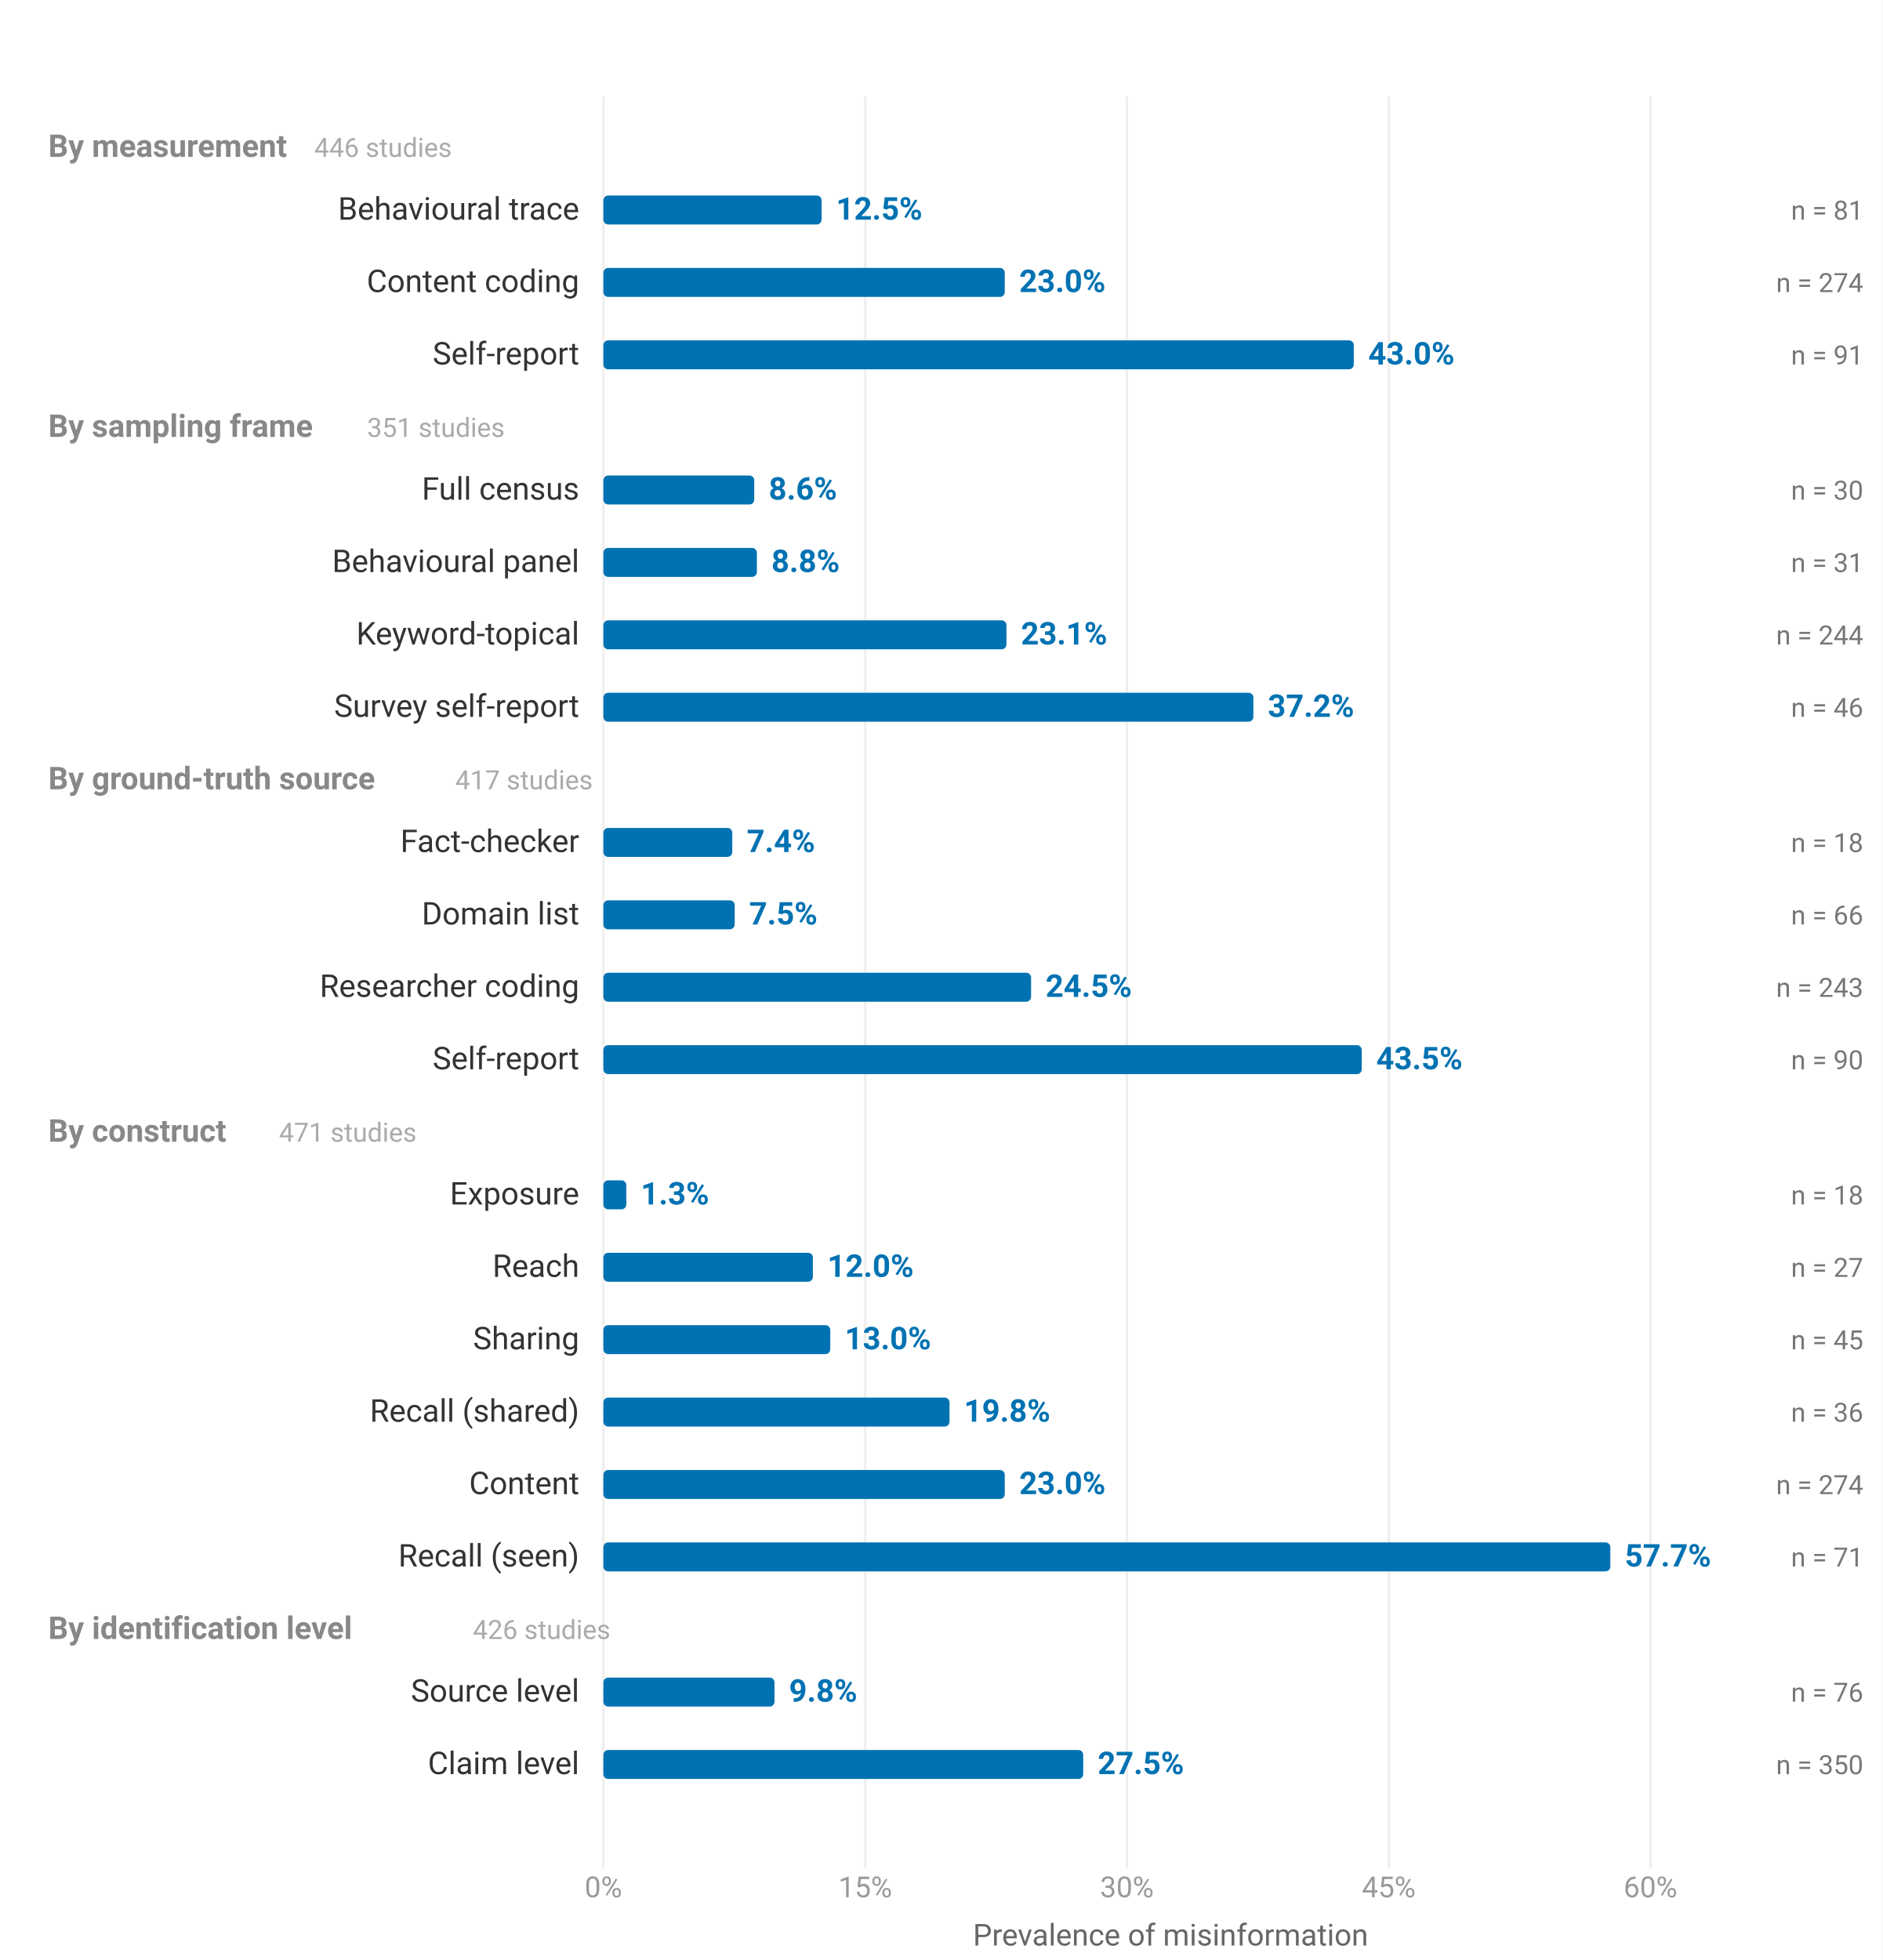
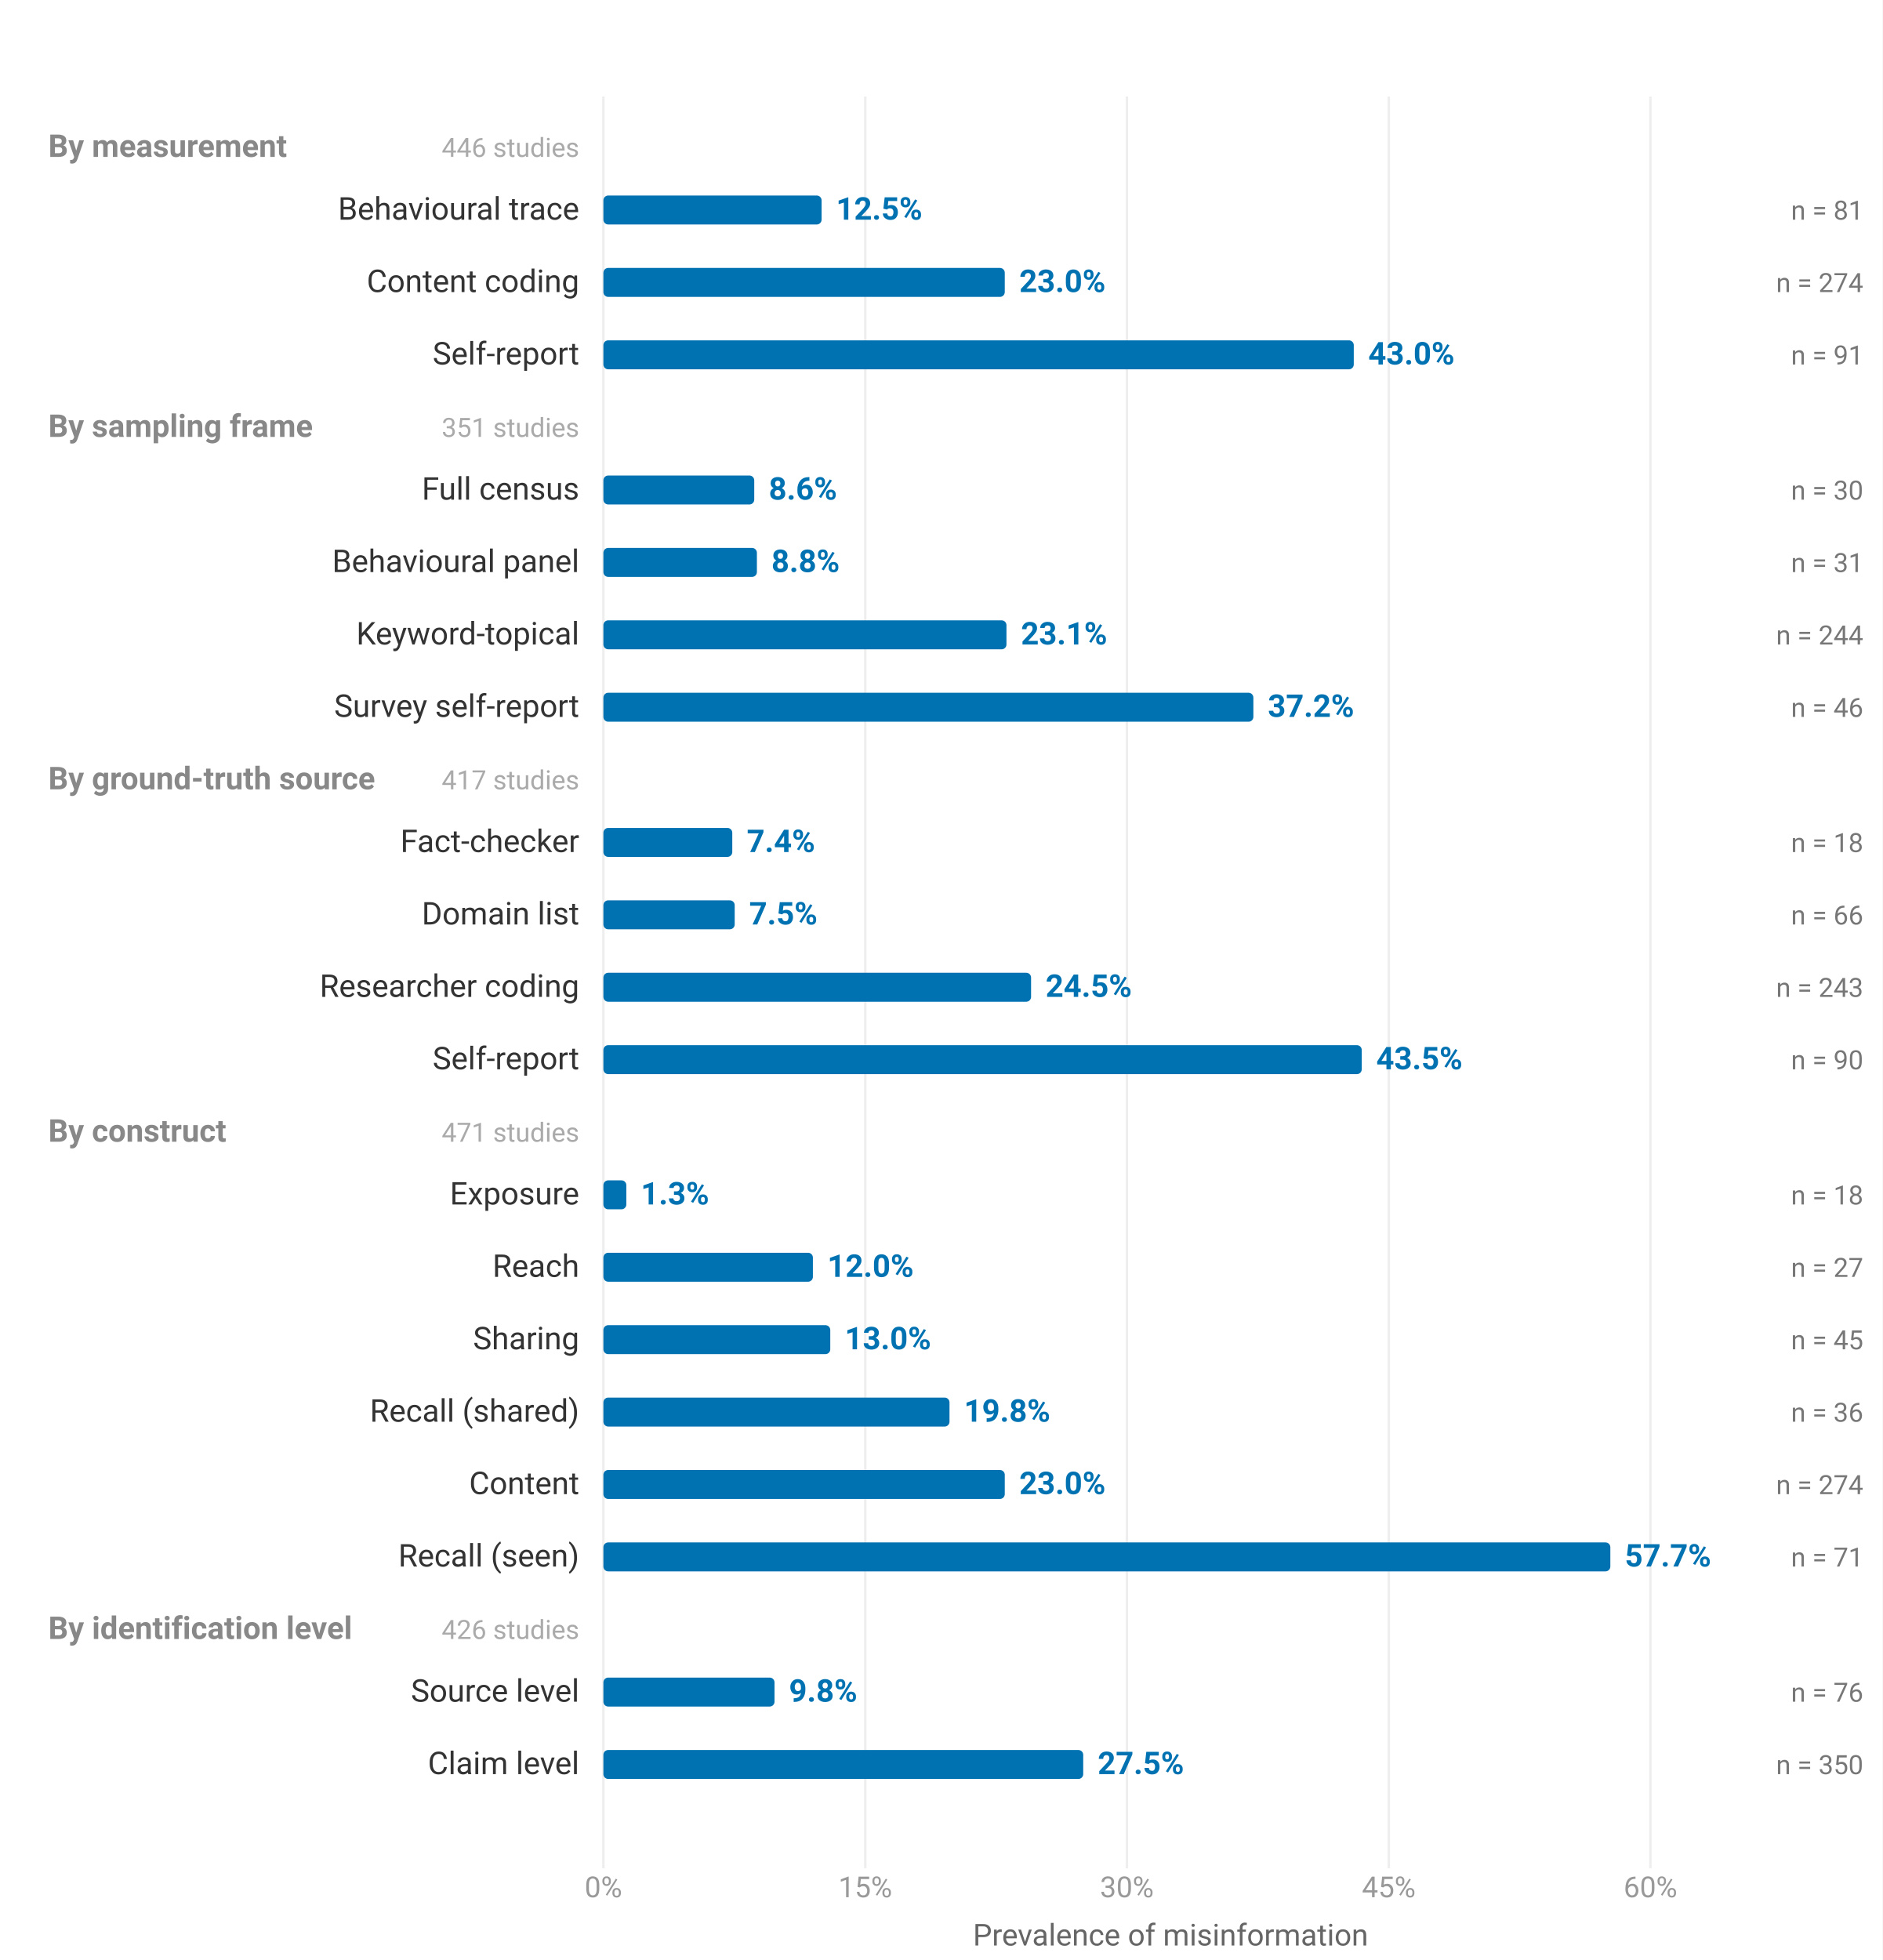
<svg xmlns="http://www.w3.org/2000/svg" viewBox="0 0 780 812" font-family="-apple-system,Segoe UI,Roboto,sans-serif">
  <rect x="0.0" y="0.0" width="780.0" height="812.0" rx="0" fill="#fff" />
  <line x1="250.0" y1="40.0" x2="250.0" y2="774.0" stroke="#eee" stroke-width="1" />
  <text x="250.0" y="786.0" font-size="12" text-anchor="middle" fill="#999" font-weight="normal">0%</text>
  <line x1="358.5" y1="40.0" x2="358.5" y2="774.0" stroke="#eee" stroke-width="1" />
  <text x="358.5" y="786.0" font-size="12" text-anchor="middle" fill="#999" font-weight="normal">15%</text>
  <line x1="466.9" y1="40.0" x2="466.9" y2="774.0" stroke="#eee" stroke-width="1" />
  <text x="466.9" y="786.0" font-size="12" text-anchor="middle" fill="#999" font-weight="normal">30%</text>
  <line x1="575.4" y1="40.0" x2="575.4" y2="774.0" stroke="#eee" stroke-width="1" />
  <text x="575.4" y="786.0" font-size="12" text-anchor="middle" fill="#999" font-weight="normal">45%</text>
  <line x1="683.8" y1="40.0" x2="683.8" y2="774.0" stroke="#eee" stroke-width="1" />
  <text x="683.8" y="786.0" font-size="12" text-anchor="middle" fill="#999" font-weight="normal">60%</text>
  <text x="485.0" y="806.0" font-size="12.5" text-anchor="middle" fill="#666" font-weight="normal">Prevalence of misinformation</text>
  <text x="20.0" y="65.0" font-size="13" text-anchor="start" fill="#888" font-weight="bold">By measurement</text>
-   <text x="130.2" y="65.0" font-size="11" text-anchor="start" fill="#aaa" font-weight="normal">446 studies</text>
+   <text x="240.0" y="65.0" font-size="11" text-anchor="end" fill="#aaa" font-weight="normal">446 studies</text>
  <text x="240.0" y="91.0" font-size="13" text-anchor="end" fill="#333" font-weight="normal">Behavioural trace</text>
  <rect x="250.0" y="81.0" width="90.4" height="12.0" rx="2" fill="#0072B2" />
  <text x="346.4" y="91.0" font-size="13" text-anchor="start" fill="#0072B2" font-weight="bold">12.5%</text>
  <text x="772.0" y="91.0" font-size="11" text-anchor="end" fill="#777" font-weight="normal">n = 81</text>
  <text x="240.0" y="121.0" font-size="13" text-anchor="end" fill="#333" font-weight="normal">Content coding</text>
  <rect x="250.0" y="111.0" width="166.3" height="12.0" rx="2" fill="#0072B2" />
  <text x="422.3" y="121.0" font-size="13" text-anchor="start" fill="#0072B2" font-weight="bold">23.0%</text>
  <text x="772.0" y="121.0" font-size="11" text-anchor="end" fill="#777" font-weight="normal">n = 274</text>
  <text x="240.0" y="151.0" font-size="13" text-anchor="end" fill="#333" font-weight="normal">Self-report</text>
  <rect x="250.0" y="141.0" width="310.9" height="12.0" rx="2" fill="#0072B2" />
  <text x="566.9" y="151.0" font-size="13" text-anchor="start" fill="#0072B2" font-weight="bold">43.0%</text>
  <text x="772.0" y="151.0" font-size="11" text-anchor="end" fill="#777" font-weight="normal">n = 91</text>
  <text x="20.0" y="181.0" font-size="13" text-anchor="start" fill="#888" font-weight="bold">By sampling frame</text>
-   <text x="152.1" y="181.0" font-size="11" text-anchor="start" fill="#aaa" font-weight="normal">351 studies</text>
+   <text x="240.0" y="181.0" font-size="11" text-anchor="end" fill="#aaa" font-weight="normal">351 studies</text>
  <text x="240.0" y="207.0" font-size="13" text-anchor="end" fill="#333" font-weight="normal">Full census</text>
  <rect x="250.0" y="197.0" width="62.5" height="12.0" rx="2" fill="#0072B2" />
  <text x="318.5" y="207.0" font-size="13" text-anchor="start" fill="#0072B2" font-weight="bold">8.6%</text>
  <text x="772.0" y="207.0" font-size="11" text-anchor="end" fill="#777" font-weight="normal">n = 30</text>
  <text x="240.0" y="237.0" font-size="13" text-anchor="end" fill="#333" font-weight="normal">Behavioural panel</text>
  <rect x="250.0" y="227.0" width="63.6" height="12.0" rx="2" fill="#0072B2" />
  <text x="319.6" y="237.0" font-size="13" text-anchor="start" fill="#0072B2" font-weight="bold">8.8%</text>
  <text x="772.0" y="237.0" font-size="11" text-anchor="end" fill="#777" font-weight="normal">n = 31</text>
  <text x="240.0" y="267.0" font-size="13" text-anchor="end" fill="#333" font-weight="normal">Keyword-topical</text>
  <rect x="250.0" y="257.0" width="167.0" height="12.0" rx="2" fill="#0072B2" />
  <text x="423.0" y="267.0" font-size="13" text-anchor="start" fill="#0072B2" font-weight="bold">23.1%</text>
  <text x="772.0" y="267.0" font-size="11" text-anchor="end" fill="#777" font-weight="normal">n = 244</text>
  <text x="240.0" y="297.0" font-size="13" text-anchor="end" fill="#333" font-weight="normal">Survey self-report</text>
  <rect x="250.0" y="287.0" width="269.3" height="12.0" rx="2" fill="#0072B2" />
  <text x="525.3" y="297.0" font-size="13" text-anchor="start" fill="#0072B2" font-weight="bold">37.2%</text>
  <text x="772.0" y="297.0" font-size="11" text-anchor="end" fill="#777" font-weight="normal">n = 46</text>
  <text x="20.0" y="327.0" font-size="13" text-anchor="start" fill="#888" font-weight="bold">By ground-truth source</text>
-   <text x="188.6" y="327.0" font-size="11" text-anchor="start" fill="#aaa" font-weight="normal">417 studies</text>
+   <text x="240.0" y="327.0" font-size="11" text-anchor="end" fill="#aaa" font-weight="normal">417 studies</text>
  <text x="240.0" y="353.0" font-size="13" text-anchor="end" fill="#333" font-weight="normal">Fact-checker</text>
  <rect x="250.0" y="343.0" width="53.4" height="12.0" rx="2" fill="#0072B2" />
  <text x="309.4" y="353.0" font-size="13" text-anchor="start" fill="#0072B2" font-weight="bold">7.4%</text>
  <text x="772.0" y="353.0" font-size="11" text-anchor="end" fill="#777" font-weight="normal">n = 18</text>
  <text x="240.0" y="383.0" font-size="13" text-anchor="end" fill="#333" font-weight="normal">Domain list</text>
  <rect x="250.0" y="373.0" width="54.4" height="12.0" rx="2" fill="#0072B2" />
  <text x="310.4" y="383.0" font-size="13" text-anchor="start" fill="#0072B2" font-weight="bold">7.5%</text>
  <text x="772.0" y="383.0" font-size="11" text-anchor="end" fill="#777" font-weight="normal">n = 66</text>
  <text x="240.0" y="413.0" font-size="13" text-anchor="end" fill="#333" font-weight="normal">Researcher coding</text>
  <rect x="250.0" y="403.0" width="177.2" height="12.0" rx="2" fill="#0072B2" />
  <text x="433.2" y="413.0" font-size="13" text-anchor="start" fill="#0072B2" font-weight="bold">24.5%</text>
  <text x="772.0" y="413.0" font-size="11" text-anchor="end" fill="#777" font-weight="normal">n = 243</text>
  <text x="240.0" y="443.0" font-size="13" text-anchor="end" fill="#333" font-weight="normal">Self-report</text>
  <rect x="250.0" y="433.0" width="314.2" height="12.0" rx="2" fill="#0072B2" />
  <text x="570.2" y="443.0" font-size="13" text-anchor="start" fill="#0072B2" font-weight="bold">43.5%</text>
  <text x="772.0" y="443.0" font-size="11" text-anchor="end" fill="#777" font-weight="normal">n = 90</text>
  <text x="20.0" y="473.0" font-size="13" text-anchor="start" fill="#888" font-weight="bold">By construct</text>
-   <text x="115.6" y="473.0" font-size="11" text-anchor="start" fill="#aaa" font-weight="normal">471 studies</text>
+   <text x="240.0" y="473.0" font-size="11" text-anchor="end" fill="#aaa" font-weight="normal">471 studies</text>
  <text x="240.0" y="499.0" font-size="13" text-anchor="end" fill="#333" font-weight="normal">Exposure</text>
  <rect x="250.0" y="489.0" width="9.5" height="12.0" rx="2" fill="#0072B2" />
  <text x="265.5" y="499.0" font-size="13" text-anchor="start" fill="#0072B2" font-weight="bold">1.3%</text>
  <text x="772.0" y="499.0" font-size="11" text-anchor="end" fill="#777" font-weight="normal">n = 18</text>
  <text x="240.0" y="529.0" font-size="13" text-anchor="end" fill="#333" font-weight="normal">Reach</text>
  <rect x="250.0" y="519.0" width="86.8" height="12.0" rx="2" fill="#0072B2" />
  <text x="342.8" y="529.0" font-size="13" text-anchor="start" fill="#0072B2" font-weight="bold">12.0%</text>
  <text x="772.0" y="529.0" font-size="11" text-anchor="end" fill="#777" font-weight="normal">n = 27</text>
  <text x="240.0" y="559.0" font-size="13" text-anchor="end" fill="#333" font-weight="normal">Sharing</text>
  <rect x="250.0" y="549.0" width="94.0" height="12.0" rx="2" fill="#0072B2" />
  <text x="350.0" y="559.0" font-size="13" text-anchor="start" fill="#0072B2" font-weight="bold">13.0%</text>
  <text x="772.0" y="559.0" font-size="11" text-anchor="end" fill="#777" font-weight="normal">n = 45</text>
  <text x="240.0" y="589.0" font-size="13" text-anchor="end" fill="#333" font-weight="normal">Recall (shared)</text>
  <rect x="250.0" y="579.0" width="143.4" height="12.0" rx="2" fill="#0072B2" />
  <text x="399.4" y="589.0" font-size="13" text-anchor="start" fill="#0072B2" font-weight="bold">19.8%</text>
  <text x="772.0" y="589.0" font-size="11" text-anchor="end" fill="#777" font-weight="normal">n = 36</text>
  <text x="240.0" y="619.0" font-size="13" text-anchor="end" fill="#333" font-weight="normal">Content</text>
  <rect x="250.0" y="609.0" width="166.3" height="12.0" rx="2" fill="#0072B2" />
  <text x="422.3" y="619.0" font-size="13" text-anchor="start" fill="#0072B2" font-weight="bold">23.0%</text>
  <text x="772.0" y="619.0" font-size="11" text-anchor="end" fill="#777" font-weight="normal">n = 274</text>
  <text x="240.0" y="649.0" font-size="13" text-anchor="end" fill="#333" font-weight="normal">Recall (seen)</text>
  <rect x="250.0" y="639.0" width="417.2" height="12.0" rx="2" fill="#0072B2" />
  <text x="673.2" y="649.0" font-size="13" text-anchor="start" fill="#0072B2" font-weight="bold">57.7%</text>
  <text x="772.0" y="649.0" font-size="11" text-anchor="end" fill="#777" font-weight="normal">n = 71</text>
  <text x="20.0" y="679.0" font-size="13" text-anchor="start" fill="#888" font-weight="bold">By identification level</text>
-   <text x="195.9" y="679.0" font-size="11" text-anchor="start" fill="#aaa" font-weight="normal">426 studies</text>
+   <text x="240.0" y="679.0" font-size="11" text-anchor="end" fill="#aaa" font-weight="normal">426 studies</text>
  <text x="240.0" y="705.0" font-size="13" text-anchor="end" fill="#333" font-weight="normal">Source level</text>
  <rect x="250.0" y="695.0" width="70.9" height="12.0" rx="2" fill="#0072B2" />
  <text x="326.9" y="705.0" font-size="13" text-anchor="start" fill="#0072B2" font-weight="bold">9.8%</text>
  <text x="772.0" y="705.0" font-size="11" text-anchor="end" fill="#777" font-weight="normal">n = 76</text>
  <text x="240.0" y="735.0" font-size="13" text-anchor="end" fill="#333" font-weight="normal">Claim level</text>
  <rect x="250.0" y="725.0" width="198.8" height="12.0" rx="2" fill="#0072B2" />
  <text x="454.8" y="735.0" font-size="13" text-anchor="start" fill="#0072B2" font-weight="bold">27.5%</text>
  <text x="772.0" y="735.0" font-size="11" text-anchor="end" fill="#777" font-weight="normal">n = 350</text>
</svg>
